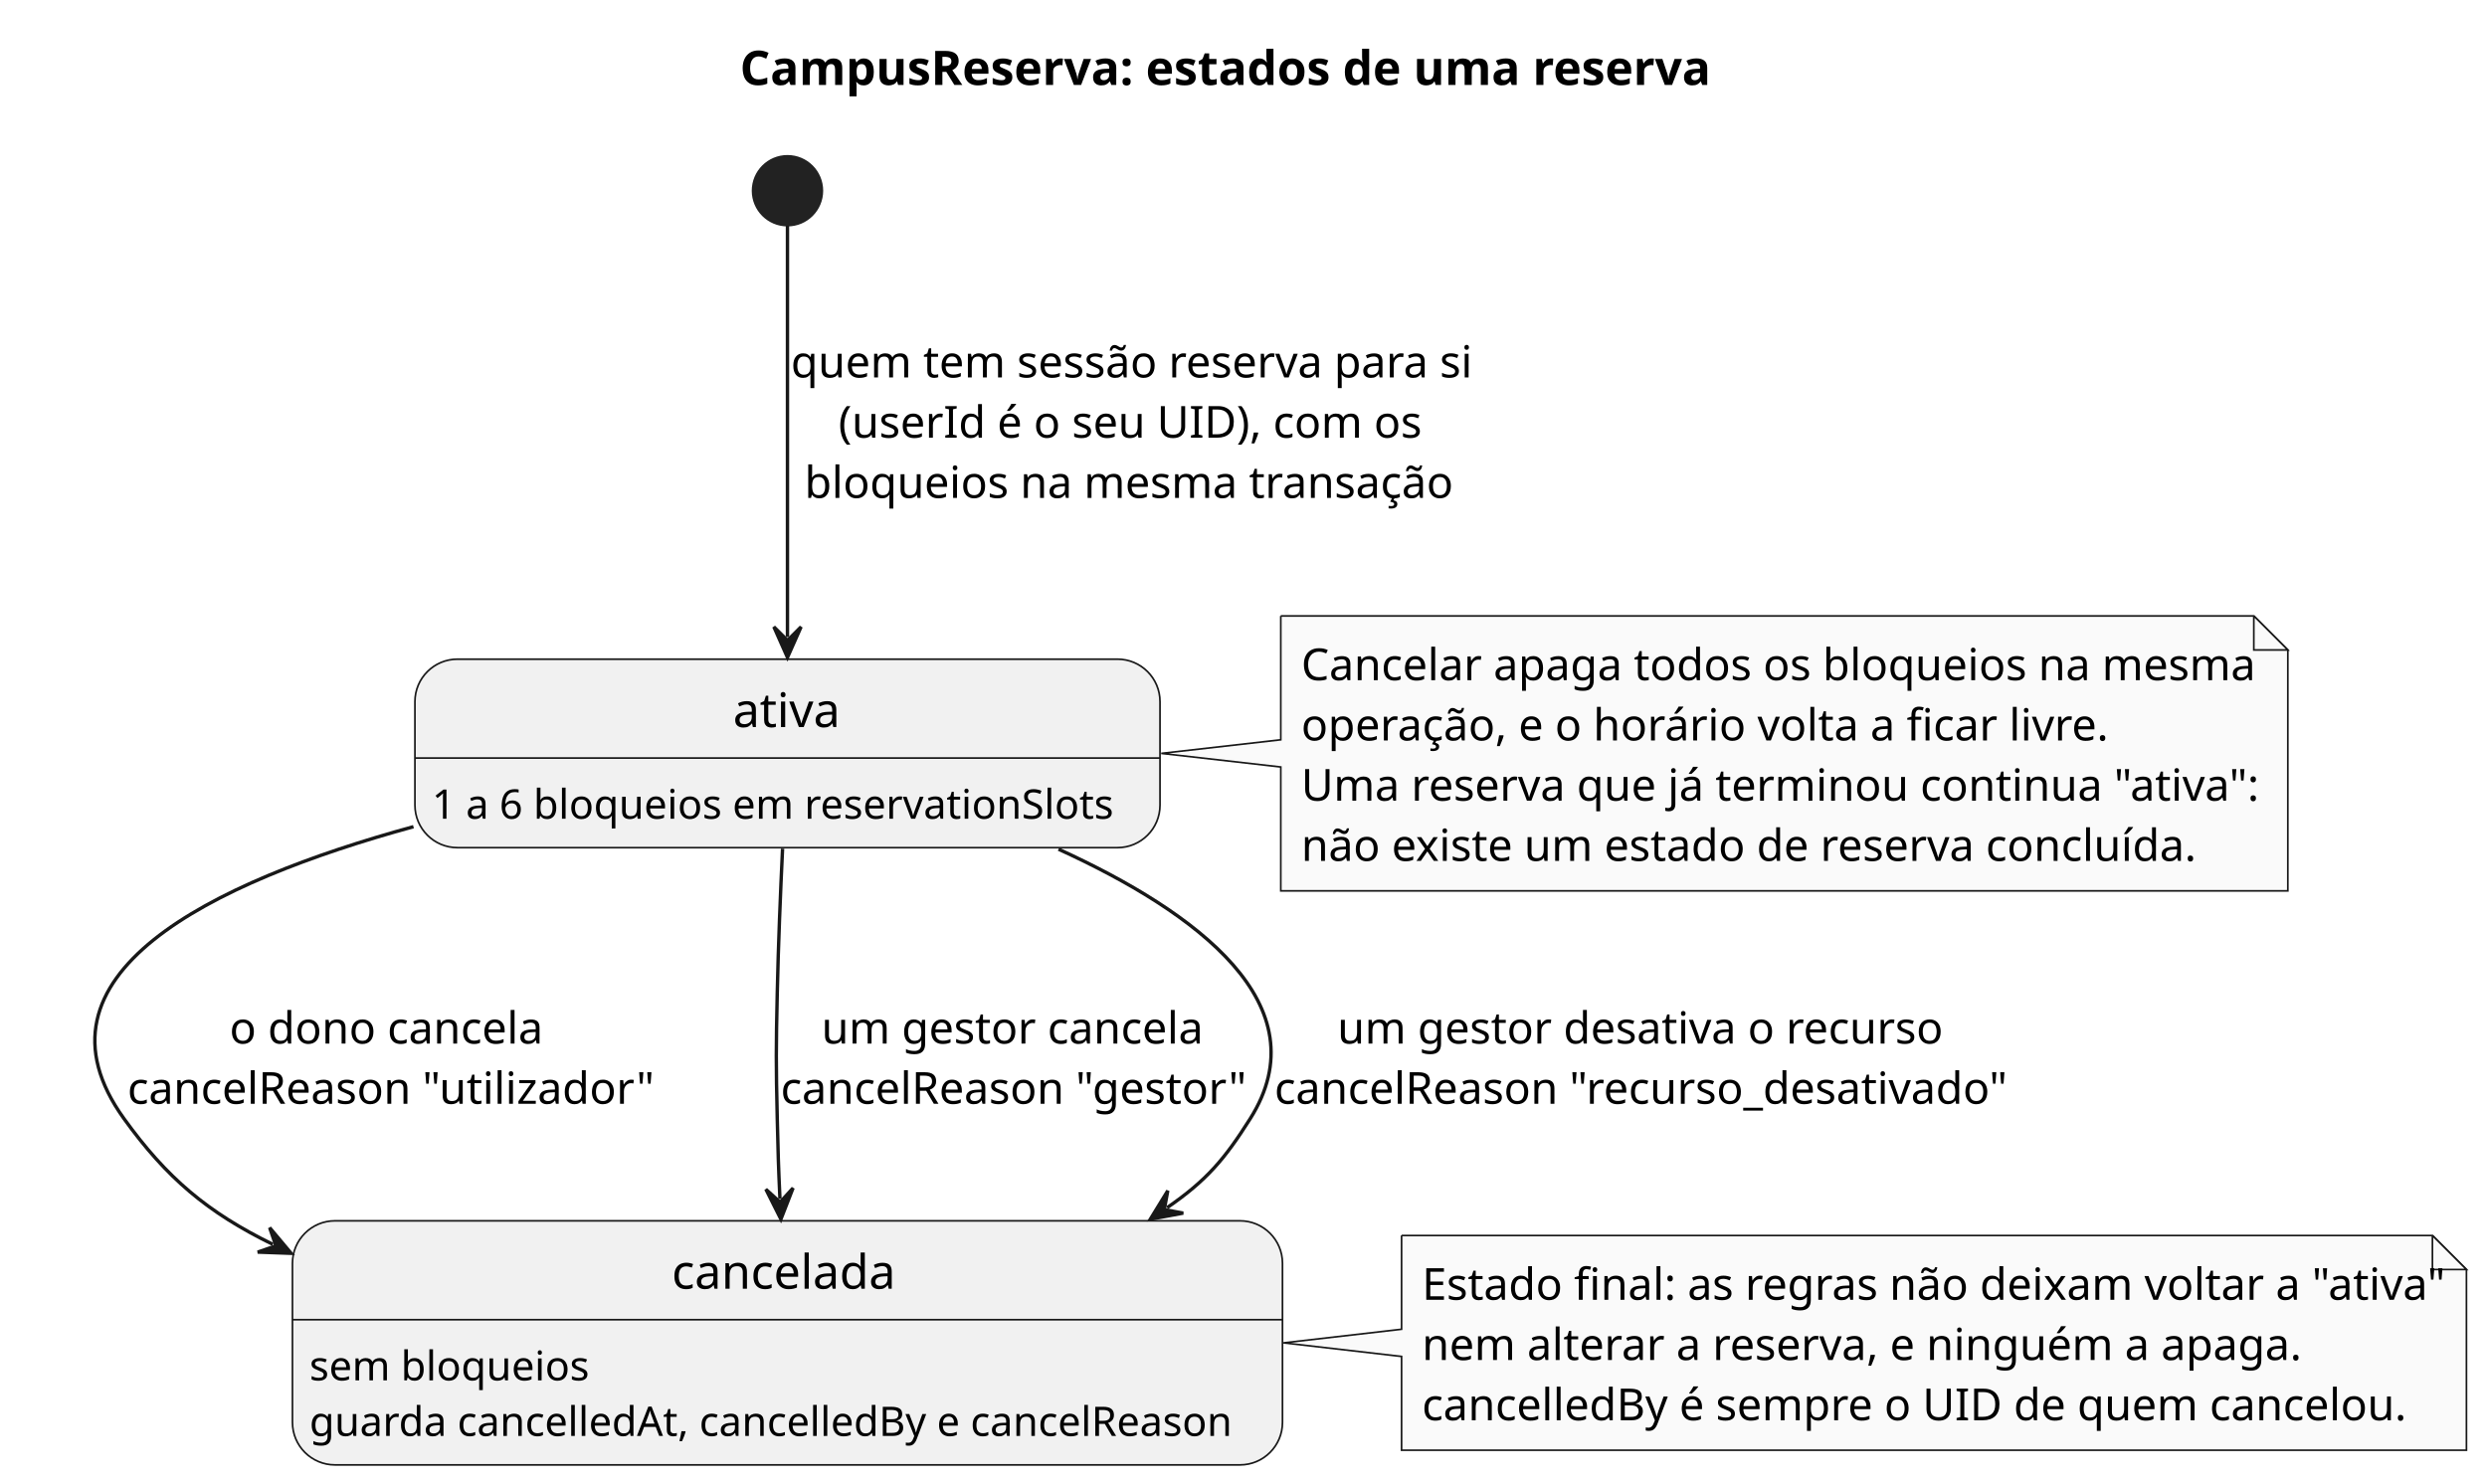
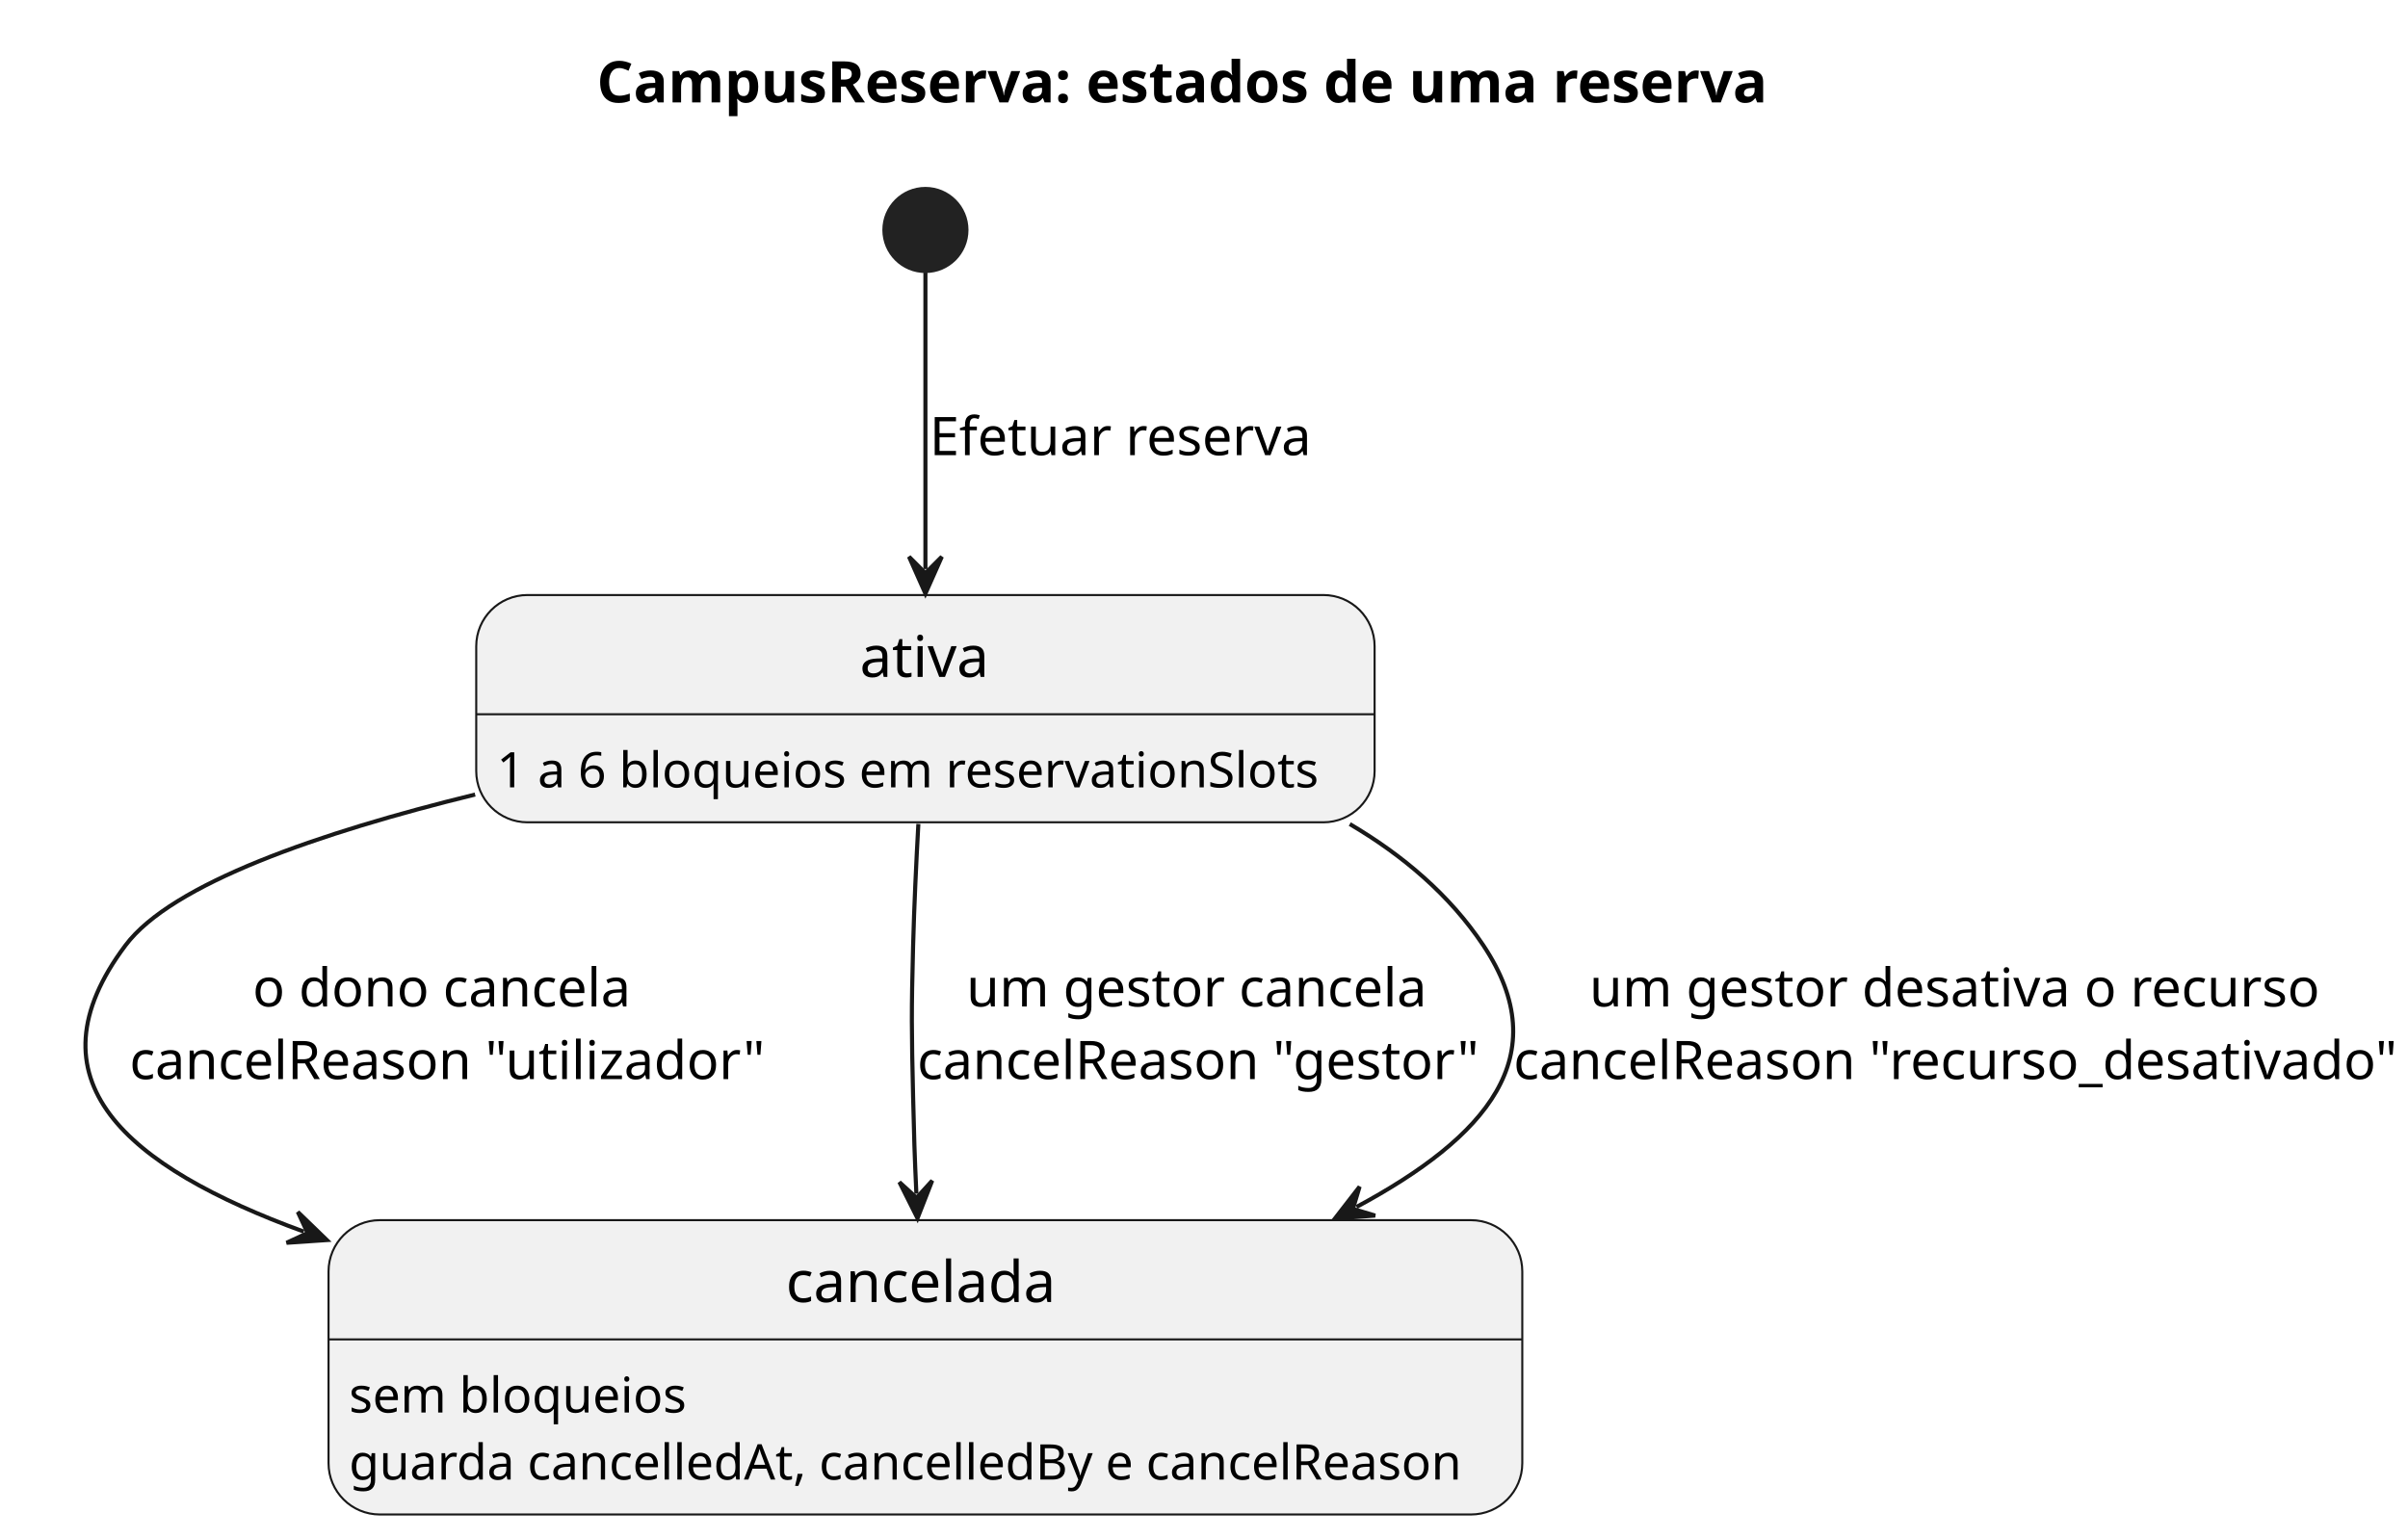
- <svg xmlns="http://www.w3.org/2000/svg" contentStyleType="text/css" height="436px" preserveAspectRatio="none" style="width:731px;height:436px;background:#FFFFFF;" version="1.1" viewBox="0 0 731 436" width="731px" zoomAndPan="magnify">
+ <svg xmlns="http://www.w3.org/2000/svg" contentStyleType="text/css" height="375px" preserveAspectRatio="none" style="width:587px;height:375px;background:#FFFFFF;" version="1.1" viewBox="0 0 587 375" width="587px" zoomAndPan="magnify">
  <defs />
  <g>
-     <text fill="#000000" font-family="sans-serif" font-size="14" font-weight="bold" lengthAdjust="spacing" textLength="283" x="217.48" y="24.966">CampusReserva: estados de uma reserva</text>
+     <text fill="#000000" font-family="sans-serif" font-size="14" font-weight="bold" lengthAdjust="spacing" textLength="283" x="145.48" y="24.966">CampusReserva: estados de uma reserva</text>
    <g id="ativa">
-       <rect fill="#F1F1F1" height="55.412" rx="12.5" ry="12.5" style="stroke:#181818;stroke-width:0.5;" width="219" x="121.96" y="193.778" />
-       <line style="stroke:#181818;stroke-width:0.5;" x1="121.96" x2="340.96" y1="222.846" y2="222.846" />
-       <text fill="#000000" font-family="sans-serif" font-size="14" lengthAdjust="spacing" textLength="32" x="215.46" y="213.744">ativa</text>
-       <text fill="#000000" font-family="sans-serif" font-size="12" lengthAdjust="spacing" textLength="199" x="126.96" y="240.674">1 a 6 bloqueios em reservationSlots</text>
+       <rect fill="#F1F1F1" height="55.412" rx="12.5" ry="12.5" style="stroke:#181818;stroke-width:0.5;" width="219" x="116.09" y="145.068" />
+       <line style="stroke:#181818;stroke-width:0.5;" x1="116.09" x2="335.09" y1="174.136" y2="174.136" />
+       <text fill="#000000" font-family="sans-serif" font-size="14" lengthAdjust="spacing" textLength="32" x="209.59" y="165.034">ativa</text>
+       <text fill="#000000" font-family="sans-serif" font-size="12" lengthAdjust="spacing" textLength="199" x="121.09" y="191.964">1 a 6 bloqueios em reservationSlots</text>
    </g>
    <g id="cancelada">
-       <rect fill="#F1F1F1" height="71.756" rx="12.5" ry="12.5" style="stroke:#181818;stroke-width:0.5;" width="291" x="85.96" y="358.888" />
-       <line style="stroke:#181818;stroke-width:0.5;" x1="85.96" x2="376.96" y1="387.956" y2="387.956" />
-       <text fill="#000000" font-family="sans-serif" font-size="14" lengthAdjust="spacing" textLength="68" x="197.46" y="378.854">cancelada</text>
-       <text fill="#000000" font-family="sans-serif" font-size="12" lengthAdjust="spacing" textLength="81" x="90.96" y="405.784">sem bloqueios</text>
-       <text fill="#000000" font-family="sans-serif" font-size="12" lengthAdjust="spacing" textLength="271" x="90.96" y="422.128">guarda cancelledAt, cancelledBy e cancelReason</text>
+       <rect fill="#F1F1F1" height="71.756" rx="12.5" ry="12.5" style="stroke:#181818;stroke-width:0.5;" width="291" x="80.09" y="297.478" />
+       <line style="stroke:#181818;stroke-width:0.5;" x1="80.09" x2="371.09" y1="326.546" y2="326.546" />
+       <text fill="#000000" font-family="sans-serif" font-size="14" lengthAdjust="spacing" textLength="68" x="191.59" y="317.444">cancelada</text>
+       <text fill="#000000" font-family="sans-serif" font-size="12" lengthAdjust="spacing" textLength="81" x="85.09" y="344.374">sem bloqueios</text>
+       <text fill="#000000" font-family="sans-serif" font-size="12" lengthAdjust="spacing" textLength="271" x="85.09" y="360.718">guarda cancelledAt, cancelledBy e cancelReason</text>
    </g>
-     <ellipse cx="231.46" cy="56.068" fill="#222222" rx="10" ry="10" style="stroke:#222222;stroke-width:1.0;" />
-     <g id="elem_GMN9">
-       <path d="M376.46,181.068 L376.46,217.478 L341.33,221.478 L376.46,225.478 L376.46,261.892 A0,0 0 0 0 376.46,261.892 L672.46,261.892 A0,0 0 0 0 672.46,261.892 L672.46,191.068 L662.46,181.068 L376.46,181.068 A0,0 0 0 0 376.46,181.068 " fill="#FAFAFA" style="stroke:#181818;stroke-width:0.5;" />
-       <path d="M662.46,181.068 L662.46,191.068 L672.46,191.068 L662.46,181.068 " fill="#FAFAFA" style="stroke:#181818;stroke-width:0.5;" />
-       <text fill="#000000" font-family="sans-serif" font-size="13" lengthAdjust="spacing" textLength="273" x="382.46" y="199.965">Cancelar apaga todos os bloqueios na mesma</text>
-       <text fill="#000000" font-family="sans-serif" font-size="13" lengthAdjust="spacing" textLength="229" x="382.46" y="217.671">operação, e o horário volta a ficar livre.</text>
-       <text fill="#000000" font-family="sans-serif" font-size="13" lengthAdjust="spacing" textLength="275" x="382.46" y="235.377">Uma reserva que já terminou continua "ativa":</text>
-       <text fill="#000000" font-family="sans-serif" font-size="13" lengthAdjust="spacing" textLength="256" x="382.46" y="253.083">não existe um estado de reserva concluída.</text>
-     </g>
-     <g id="elem_GMN12">
-       <path d="M411.96,363.208 L411.96,390.768 L377.25,394.768 L411.96,398.768 L411.96,426.326 A0,0 0 0 0 411.96,426.326 L724.96,426.326 A0,0 0 0 0 724.96,426.326 L724.96,373.208 L714.96,363.208 L411.96,363.208 A0,0 0 0 0 411.96,363.208 " fill="#FAFAFA" style="stroke:#181818;stroke-width:0.5;" />
-       <path d="M714.96,363.208 L714.96,373.208 L724.96,373.208 L714.96,363.208 " fill="#FAFAFA" style="stroke:#181818;stroke-width:0.5;" />
-       <text fill="#000000" font-family="sans-serif" font-size="13" lengthAdjust="spacing" textLength="292" x="417.96" y="382.105">Estado final: as regras não deixam voltar a "ativa"</text>
-       <text fill="#000000" font-family="sans-serif" font-size="13" lengthAdjust="spacing" textLength="249" x="417.96" y="399.811">nem alterar a reserva, e ninguém a apaga.</text>
-       <text fill="#000000" font-family="sans-serif" font-size="13" lengthAdjust="spacing" textLength="280" x="417.96" y="417.517">cancelledBy é sempre o UID de quem cancelou.</text>
-     </g>
+     <ellipse cx="225.59" cy="56.068" fill="#222222" rx="10" ry="10" style="stroke:#222222;stroke-width:1.0;" />
    <g id="link_*start*_ativa">
-       <path d="M231.46,66.318 C231.46,90.428 231.46,149.868 231.46,187.278 " fill="none" id="*start*-to-ativa" style="stroke:#181818;stroke-width:1.0;" />
-       <polygon fill="#181818" points="231.46,193.278,235.46,184.278,231.46,188.278,227.46,184.278,231.46,193.278" style="stroke:#181818;stroke-width:1.0;" />
-       <text fill="#000000" font-family="sans-serif" font-size="13" lengthAdjust="spacing" textLength="194" x="232.46" y="110.965">quem tem sessão reserva para si</text>
-       <text fill="#000000" font-family="sans-serif" font-size="13" lengthAdjust="spacing" textLength="166" x="246.46" y="128.671">(userId é o seu UID), com os</text>
-       <text fill="#000000" font-family="sans-serif" font-size="13" lengthAdjust="spacing" textLength="186" x="236.46" y="146.377">bloqueios na mesma transação</text>
+       <path d="M225.59,66.458 C225.59,83.368 225.59,113.518 225.59,138.728 " fill="none" id="*start*-to-ativa" style="stroke:#181818;stroke-width:1.0;" />
+       <polygon fill="#181818" points="225.59,144.728,229.59,135.728,225.59,139.728,221.59,135.728,225.59,144.728" style="stroke:#181818;stroke-width:1.0;" />
+       <text fill="#000000" font-family="sans-serif" font-size="13" lengthAdjust="spacing" textLength="90" x="226.59" y="110.965">Efetuar reserva</text>
    </g>
    <g id="link_ativa_cancelada">
-       <path d="M121.53,243.028 C61.89,259.378 6,286.658 36.46,328.888 C48.98,346.258 60.95,356.403 80.2,365.813 " fill="none" id="ativa-to-cancelada" style="stroke:#181818;stroke-width:1.0;" />
-       <polygon fill="#181818" points="85.59,368.448,79.261,360.902,81.098,366.252,75.748,368.089,85.59,368.448" style="stroke:#181818;stroke-width:1.0;" />
-       <text fill="#000000" font-family="sans-serif" font-size="13" lengthAdjust="spacing" textLength="90" x="67.46" y="306.785">o dono cancela</text>
-       <text fill="#000000" font-family="sans-serif" font-size="13" lengthAdjust="spacing" textLength="150" x="37.46" y="324.491">cancelReason "utilizador"</text>
+       <path d="M115.82,193.708 C77.84,203.018 41.91,215.398 30.59,230.478 C6,263.248 30.605,284.377 74.045,300.267 " fill="none" id="ativa-to-cancelada" style="stroke:#181818;stroke-width:1.0;" />
+       <polygon fill="#181818" points="79.68,302.328,72.602,295.48,74.984,300.61,69.854,302.993,79.68,302.328" style="stroke:#181818;stroke-width:1.0;" />
+       <text fill="#000000" font-family="sans-serif" font-size="13" lengthAdjust="spacing" textLength="90" x="61.59" y="245.375">o dono cancela</text>
+       <text fill="#000000" font-family="sans-serif" font-size="13" lengthAdjust="spacing" textLength="150" x="31.59" y="263.081">cancelReason "utilizador"</text>
    </g>
    <g id="link_ativa_cancelada">
-       <path d="M230.02,249.498 C229.4,262.338 228.76,277.908 228.46,291.888 C228.1,308.328 228.08,312.448 228.46,328.888 C228.68,338.478 228.798,342.854 229.249,352.435 " fill="none" id="ativa-to-cancelada-1" style="stroke:#181818;stroke-width:1.0;" />
-       <polygon fill="#181818" points="229.53,358.428,233.103,349.25,229.295,353.433,225.112,349.625,229.53,358.428" style="stroke:#181818;stroke-width:1.0;" />
-       <text fill="#000000" font-family="sans-serif" font-size="13" lengthAdjust="spacing" textLength="109" x="241.46" y="306.785">um gestor cancela</text>
-       <text fill="#000000" font-family="sans-serif" font-size="13" lengthAdjust="spacing" textLength="133" x="229.46" y="324.491">cancelReason "gestor"</text>
+       <path d="M223.87,200.878 C223.35,210.248 222.85,220.828 222.59,230.478 C222.16,246.918 222.21,251.038 222.59,267.478 C222.81,277.068 222.945,281.444 223.385,291.024 " fill="none" id="ativa-to-cancelada-1" style="stroke:#181818;stroke-width:1.0;" />
+       <polygon fill="#181818" points="223.66,297.018,227.243,287.844,223.431,292.023,219.251,288.211,223.66,297.018" style="stroke:#181818;stroke-width:1.0;" />
+       <text fill="#000000" font-family="sans-serif" font-size="13" lengthAdjust="spacing" textLength="109" x="235.59" y="245.375">um gestor cancela</text>
+       <text fill="#000000" font-family="sans-serif" font-size="13" lengthAdjust="spacing" textLength="133" x="223.59" y="263.081">cancelReason "gestor"</text>
    </g>
    <g id="link_ativa_cancelada">
-       <path d="M311.13,249.638 C351.75,268.178 388.57,295.428 367.46,328.888 C359.99,340.728 354.643,347.047 343.043,355.027 " fill="none" id="ativa-to-cancelada-2" style="stroke:#181818;stroke-width:1.0;" />
-       <polygon fill="#181818" points="338.1,358.428,347.782,356.623,342.219,355.594,343.248,350.031,338.1,358.428" style="stroke:#181818;stroke-width:1.0;" />
-       <text fill="#000000" font-family="sans-serif" font-size="13" lengthAdjust="spacing" textLength="174" x="393.1" y="306.785">um gestor desativa o recurso</text>
-       <text fill="#000000" font-family="sans-serif" font-size="13" lengthAdjust="spacing" textLength="211" x="374.6" y="324.491">cancelReason "recurso_desativado"</text>
+       <path d="M329.04,200.908 C341.88,208.468 353.36,218.138 361.59,230.478 C379.59,257.488 362.294,277.245 330.684,294.255 " fill="none" id="ativa-to-cancelada-2" style="stroke:#181818;stroke-width:1.0;" />
+       <polygon fill="#181818" points="325.4,297.098,335.221,296.356,329.803,294.729,331.43,289.311,325.4,297.098" style="stroke:#181818;stroke-width:1.0;" />
+       <text fill="#000000" font-family="sans-serif" font-size="13" lengthAdjust="spacing" textLength="174" x="387.46" y="245.375">um gestor desativa o recurso</text>
+       <text fill="#000000" font-family="sans-serif" font-size="13" lengthAdjust="spacing" textLength="211" x="368.96" y="263.081">cancelReason "recurso_desativado"</text>
    </g>
  </g>
</svg>
